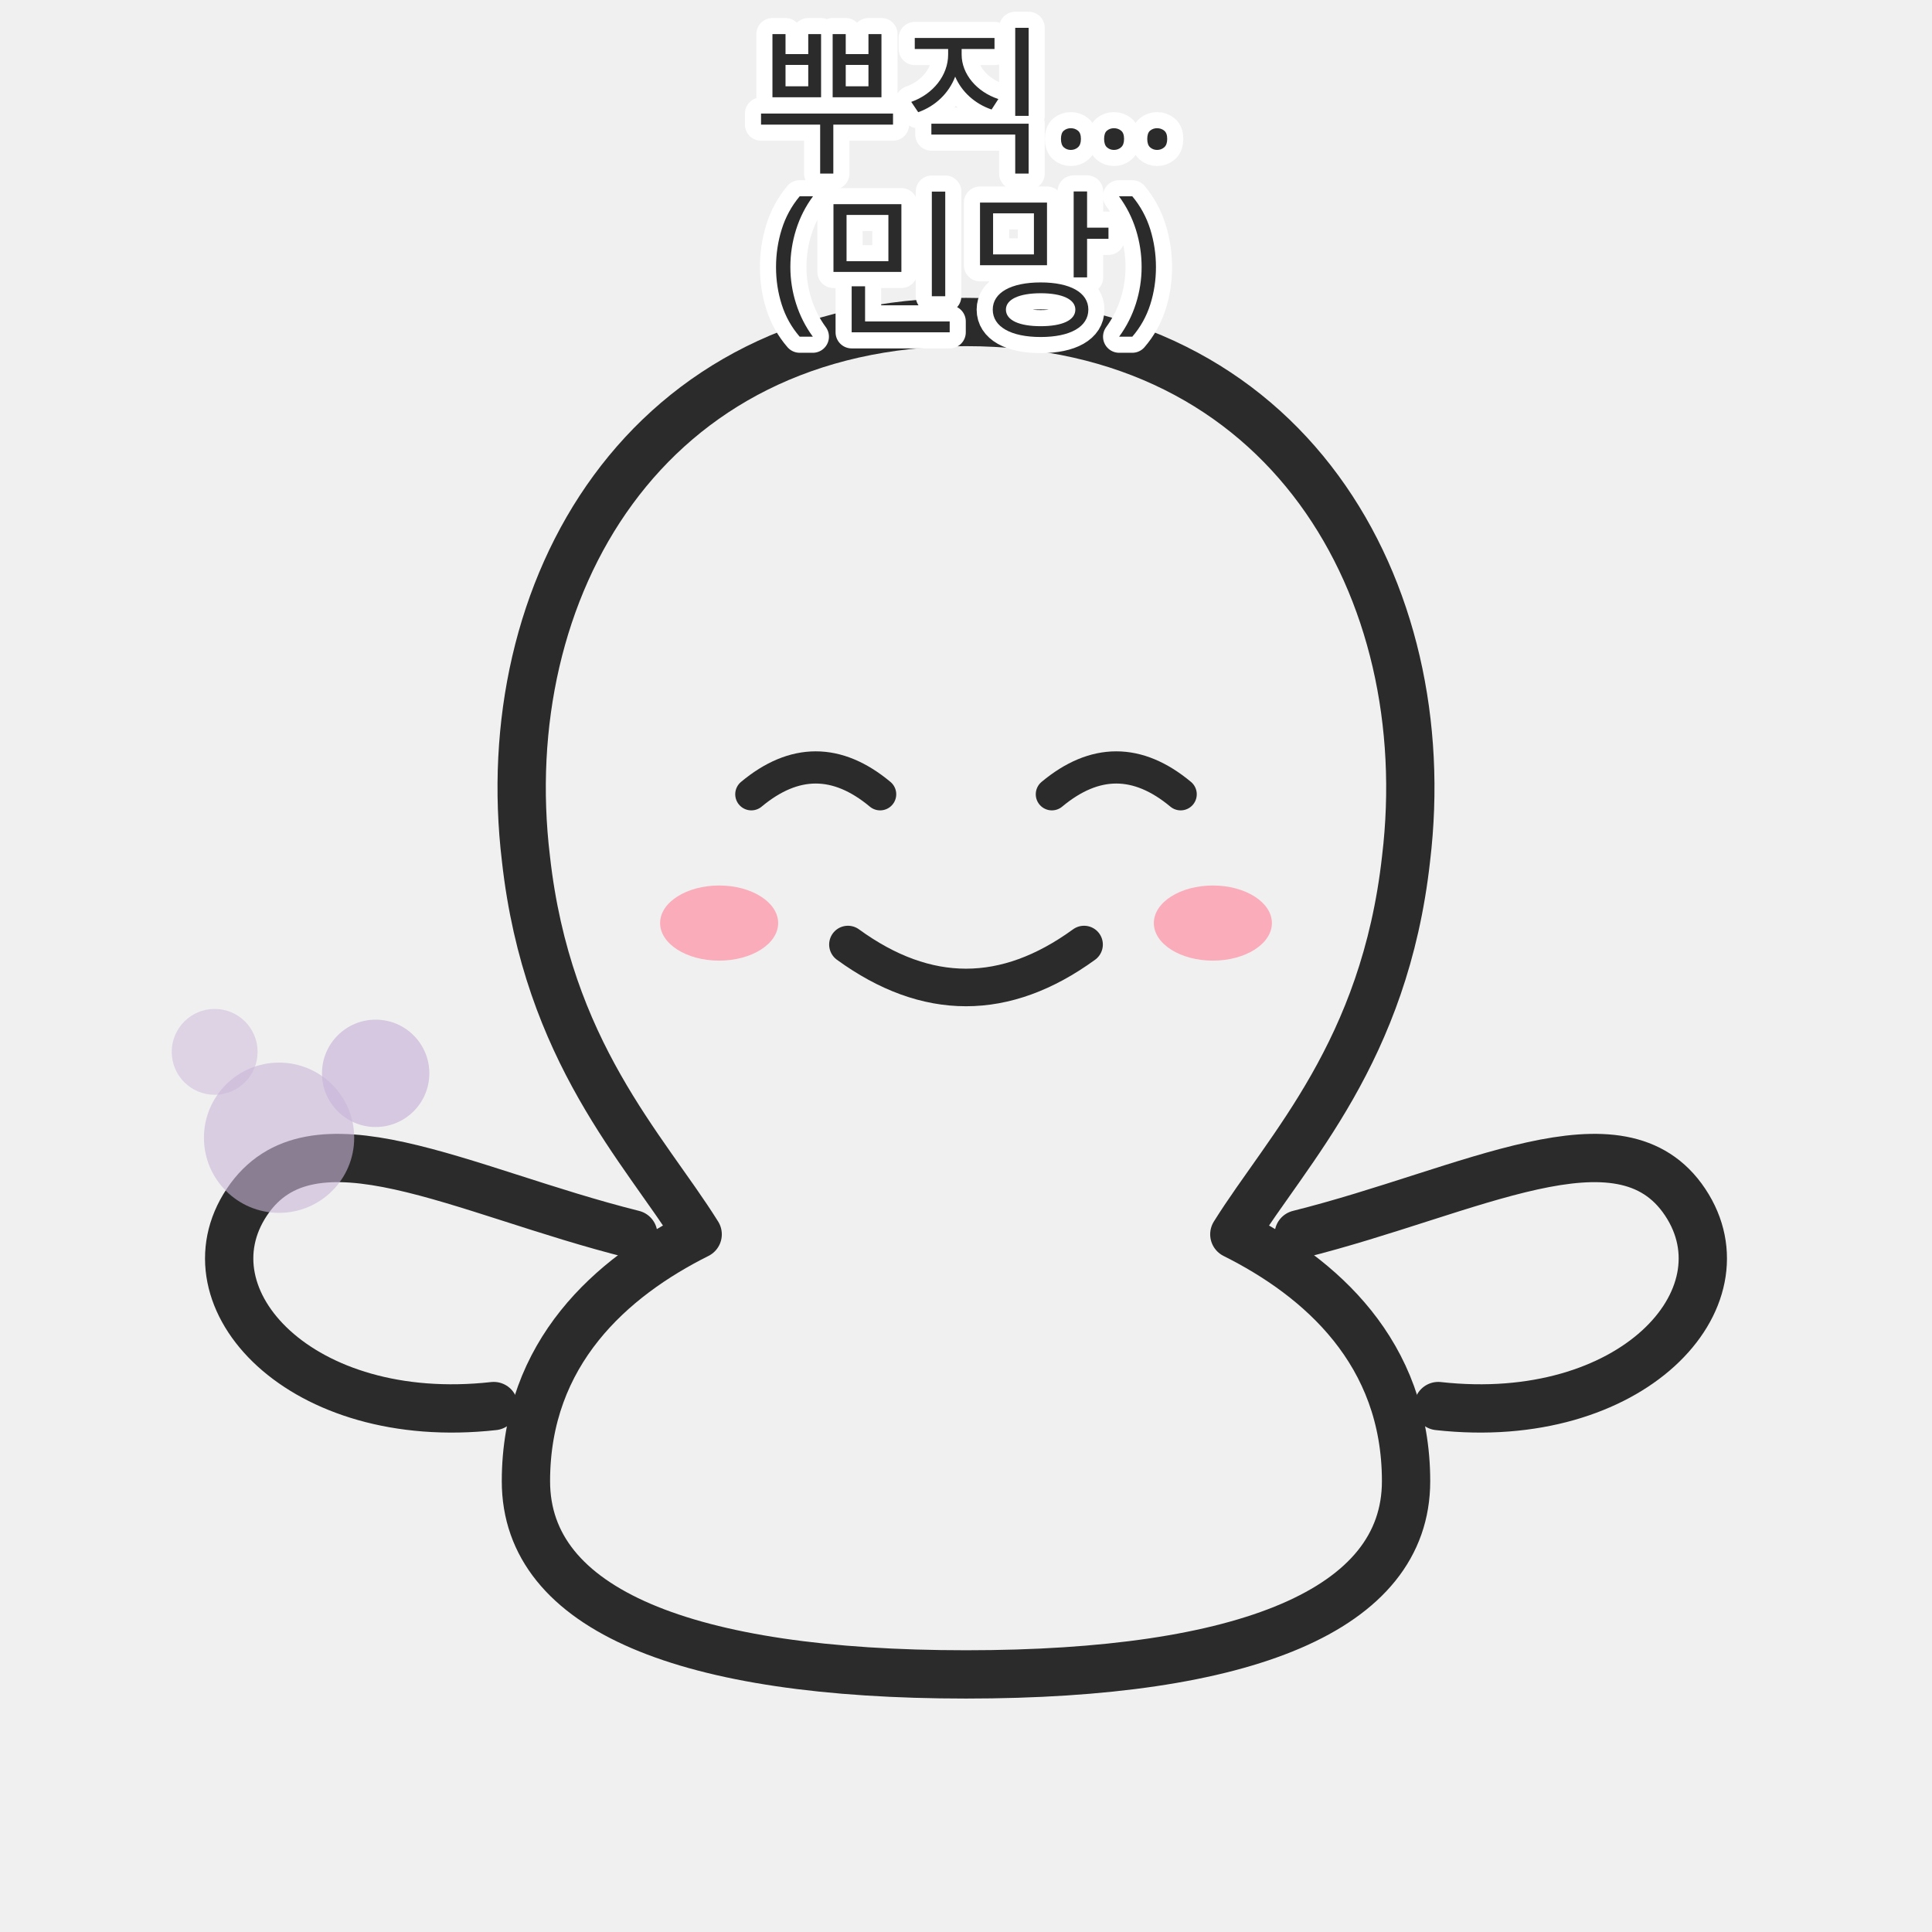
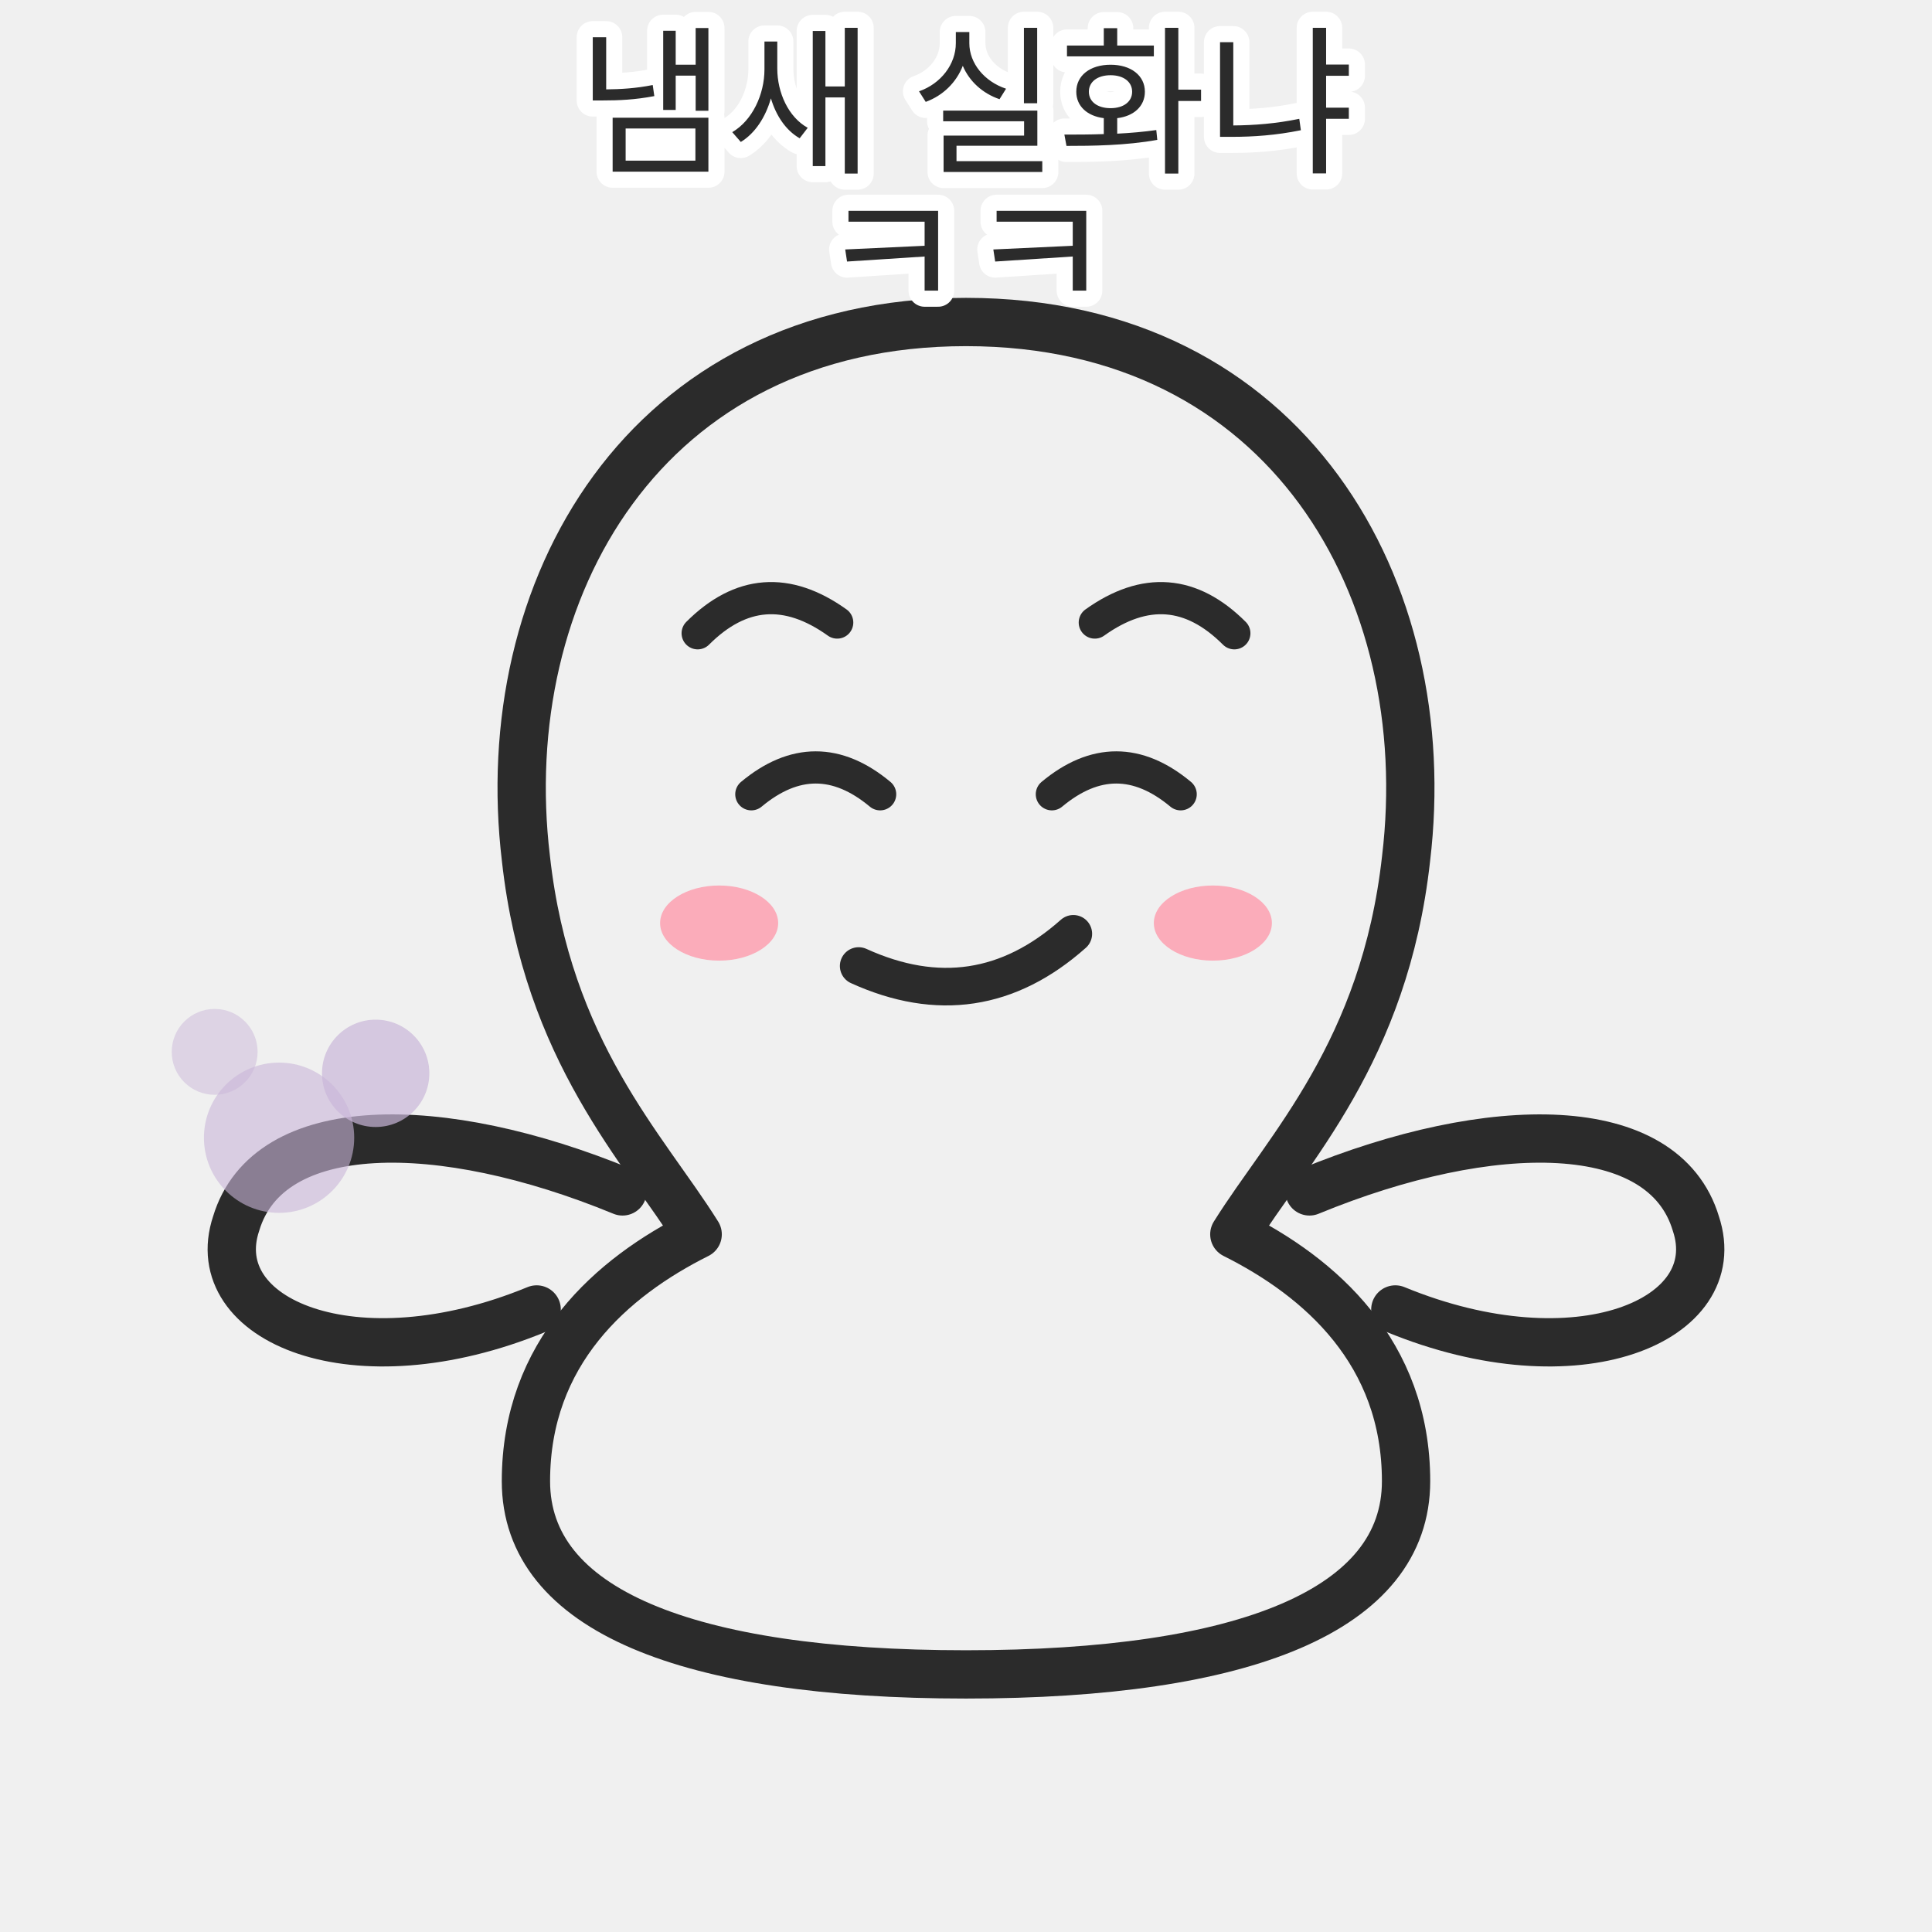
<svg xmlns="http://www.w3.org/2000/svg" width="360" height="360" viewBox="0 0 360 360">
  <g fill="none" stroke="#2B2B2B" stroke-width="9" stroke-linecap="round" stroke-linejoin="round">
    <path d="M180,60 C240,60 268,110 262,160 C258,196 240,214 230,230 C246,238 262,252 262,276 C262,300 232,312 180,312 C128,312 98,300 98,276 C98,252 114,238 130,230 C120,214 102,196 98,160 C92,110 120,60 180,60 Z" />
-     <path d="M118,230 C86,222 58,206 46,224 C34,242 56,266 92,262 M242,230 C274,222 302,206 314,224 C326,242 304,266 268,262" />
+     <path d="M116,222 C82,208 50,208 44,228 C38,246 66,258 100,244 M244,222 C278,208 310,208 316,228 C322,246 294,258 260,244" />
  </g>
+   <path d="M130,118 Q142,106 156,116" fill="none" stroke="#2B2B2B" stroke-width="6" stroke-linecap="round" />
+   <path d="M230,118 Q218,106 204,116" fill="none" stroke="#2B2B2B" stroke-width="6" stroke-linecap="round" />
  <path d="M140,148 Q152,138 164,148" fill="none" stroke="#2B2B2B" stroke-width="6" stroke-linecap="round" />
  <path d="M196,148 Q208,138 220,148" fill="none" stroke="#2B2B2B" stroke-width="6" stroke-linecap="round" />
-   <path d="M158,176 Q180,192 202,176" fill="none" stroke="#2B2B2B" stroke-width="7" stroke-linecap="round" />
+   <path d="M160,180 Q182,190 200,174" fill="none" stroke="#2B2B2B" stroke-width="7" stroke-linecap="round" />
  <ellipse cx="134" cy="172" rx="11" ry="7" fill="#FF8FA3" opacity="0.7" />
  <ellipse cx="226" cy="172" rx="11" ry="7" fill="#FF8FA3" opacity="0.7" />
  <circle cx="70" cy="200" r="10" fill="#C9B6D8" opacity="0.7" />
  <circle cx="52" cy="212" r="14" fill="#C9B6D8" opacity="0.6" />
  <circle cx="40" cy="196" r="8" fill="#C9B6D8" opacity="0.5" />
-   <text x="180" y="30" text-anchor="middle" font-family="Jua" font-size="30" fill="#2B2B2B" stroke="#ffffff" stroke-width="6" paint-order="stroke" stroke-linejoin="round">뿌직...</text>
-   <text x="180" y="58" text-anchor="middle" font-family="Jua" font-size="30" fill="#2B2B2B" stroke="#ffffff" stroke-width="6" paint-order="stroke" stroke-linejoin="round">(민망)</text>
+   <text x="180" y="30" text-anchor="middle" font-family="Jua" font-size="30" fill="#2B2B2B" stroke="#ffffff" stroke-width="6" paint-order="stroke" stroke-linejoin="round">냄새 실화냐</text>
+   <text x="180" y="58" text-anchor="middle" font-family="Jua" font-size="30" fill="#2B2B2B" stroke="#ffffff" stroke-width="6" paint-order="stroke" stroke-linejoin="round">ㅋㅋ</text>
</svg>
